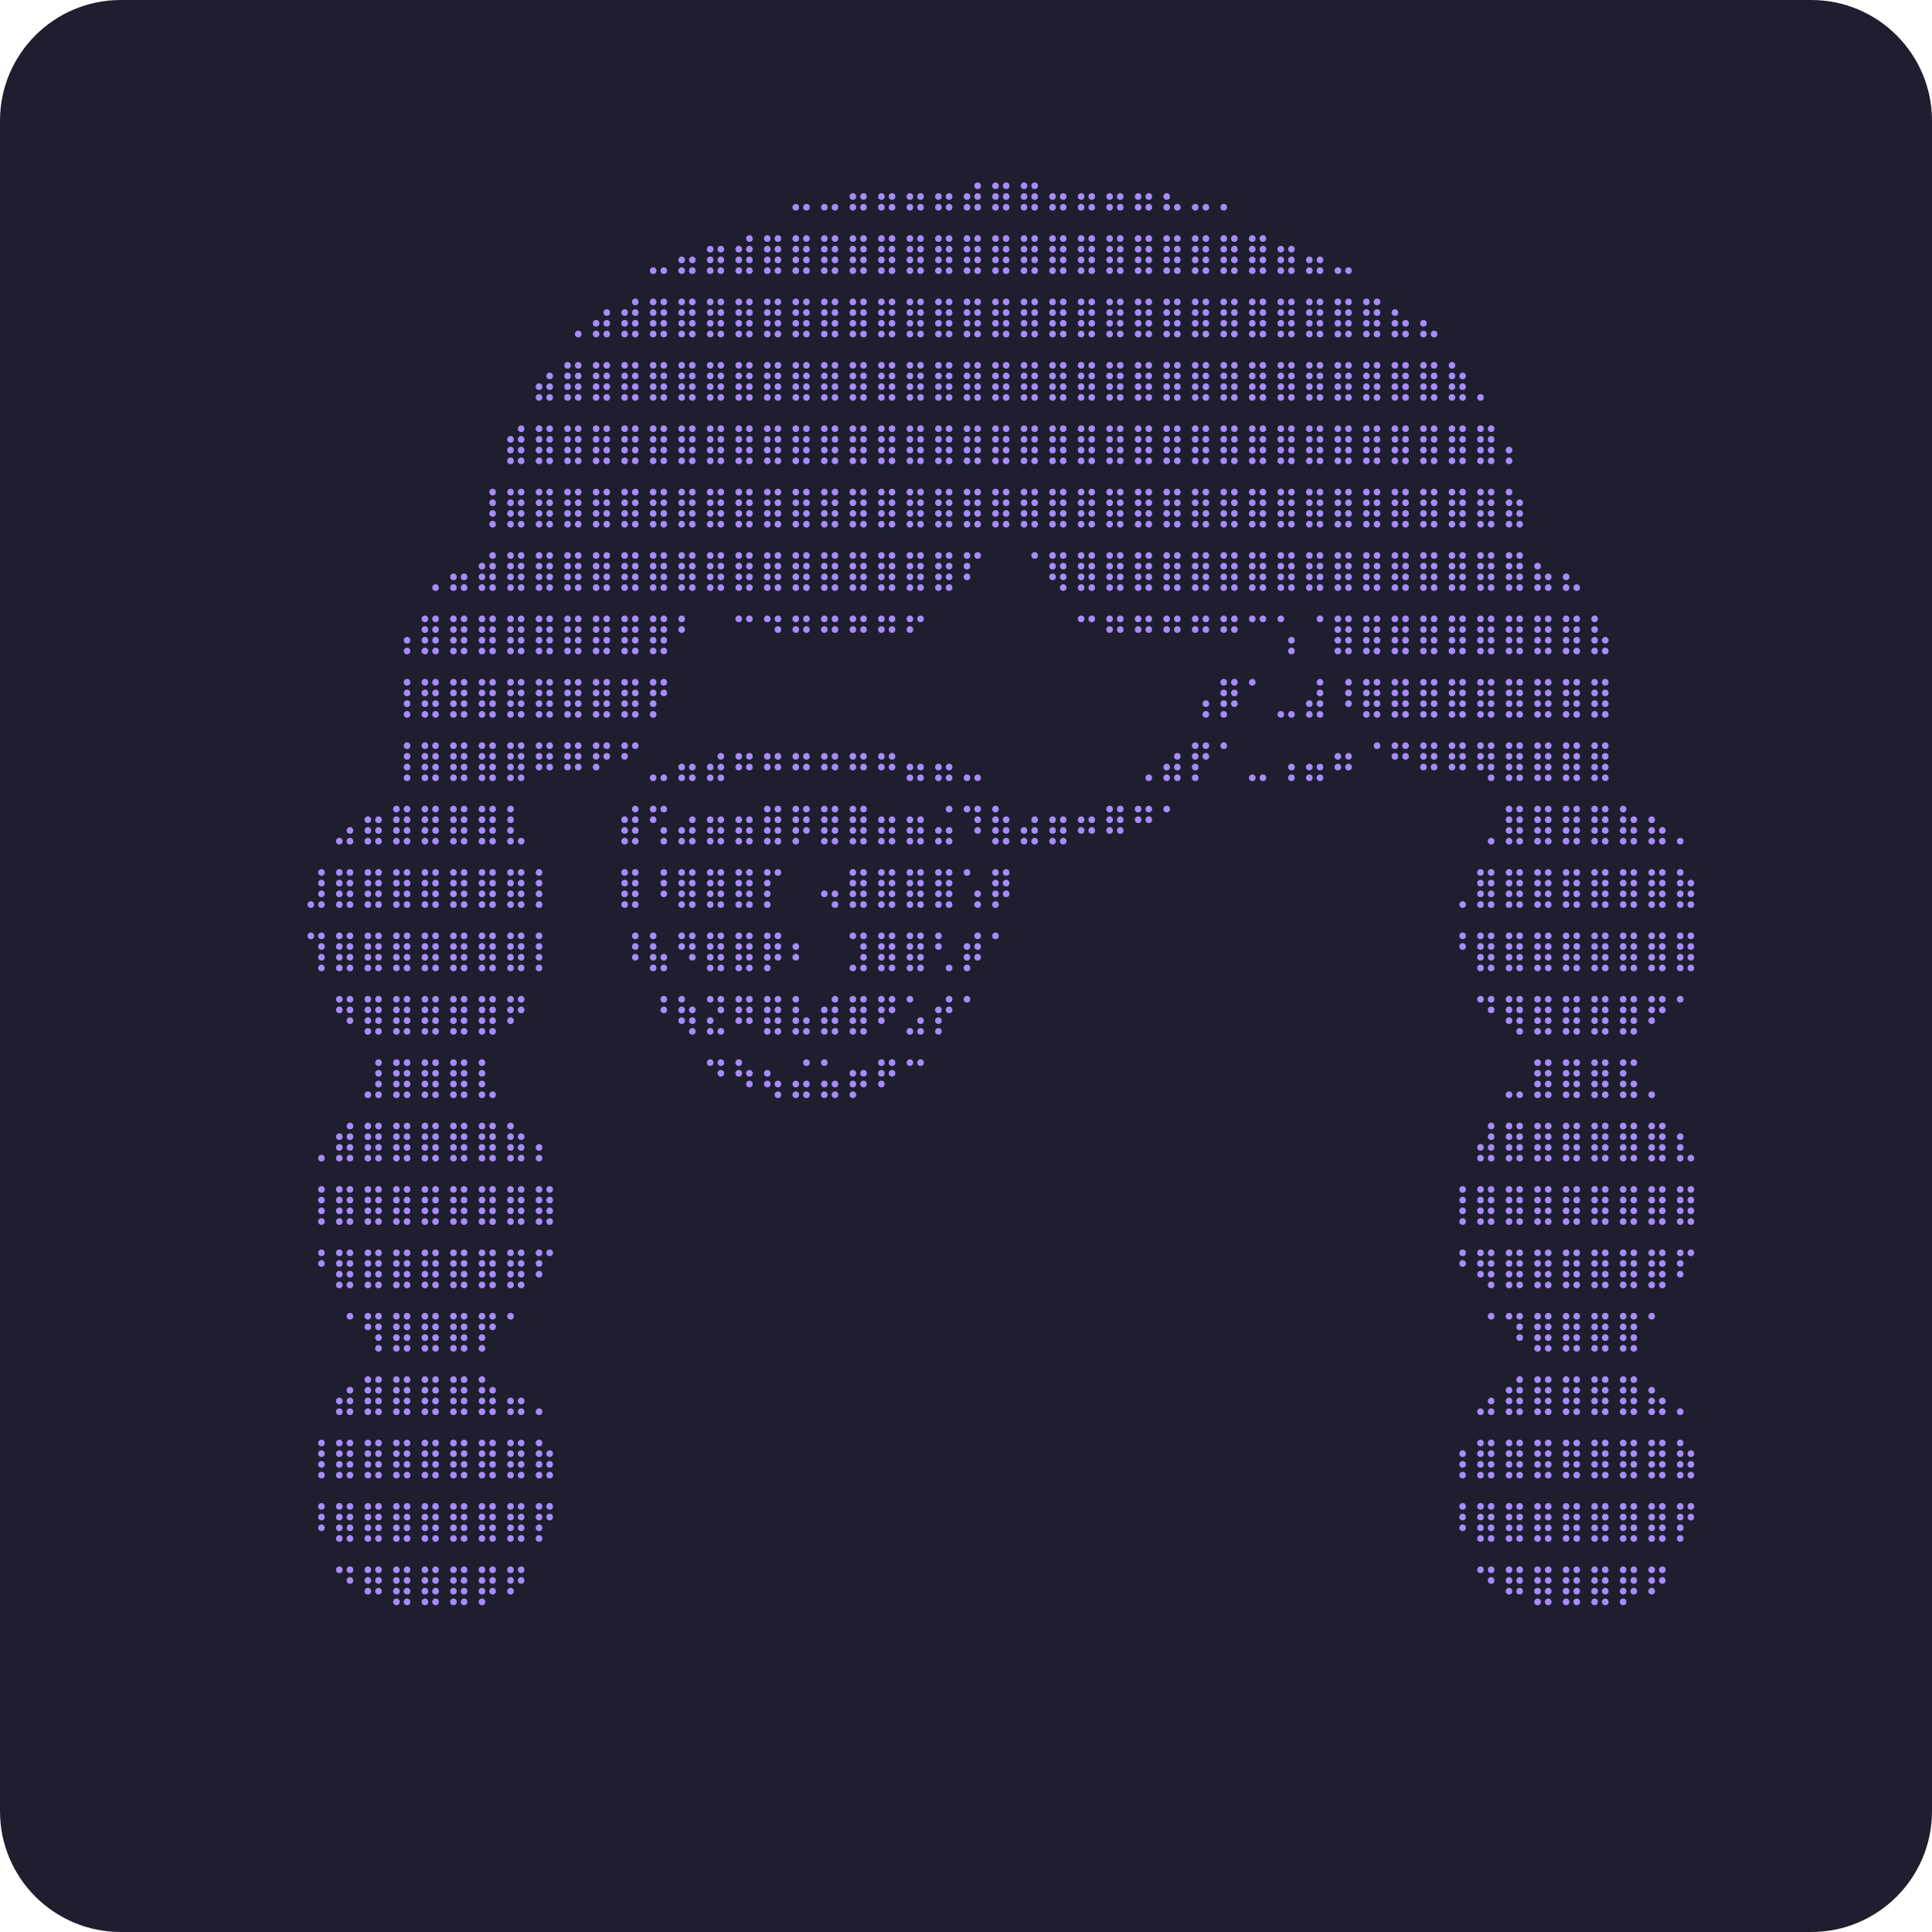
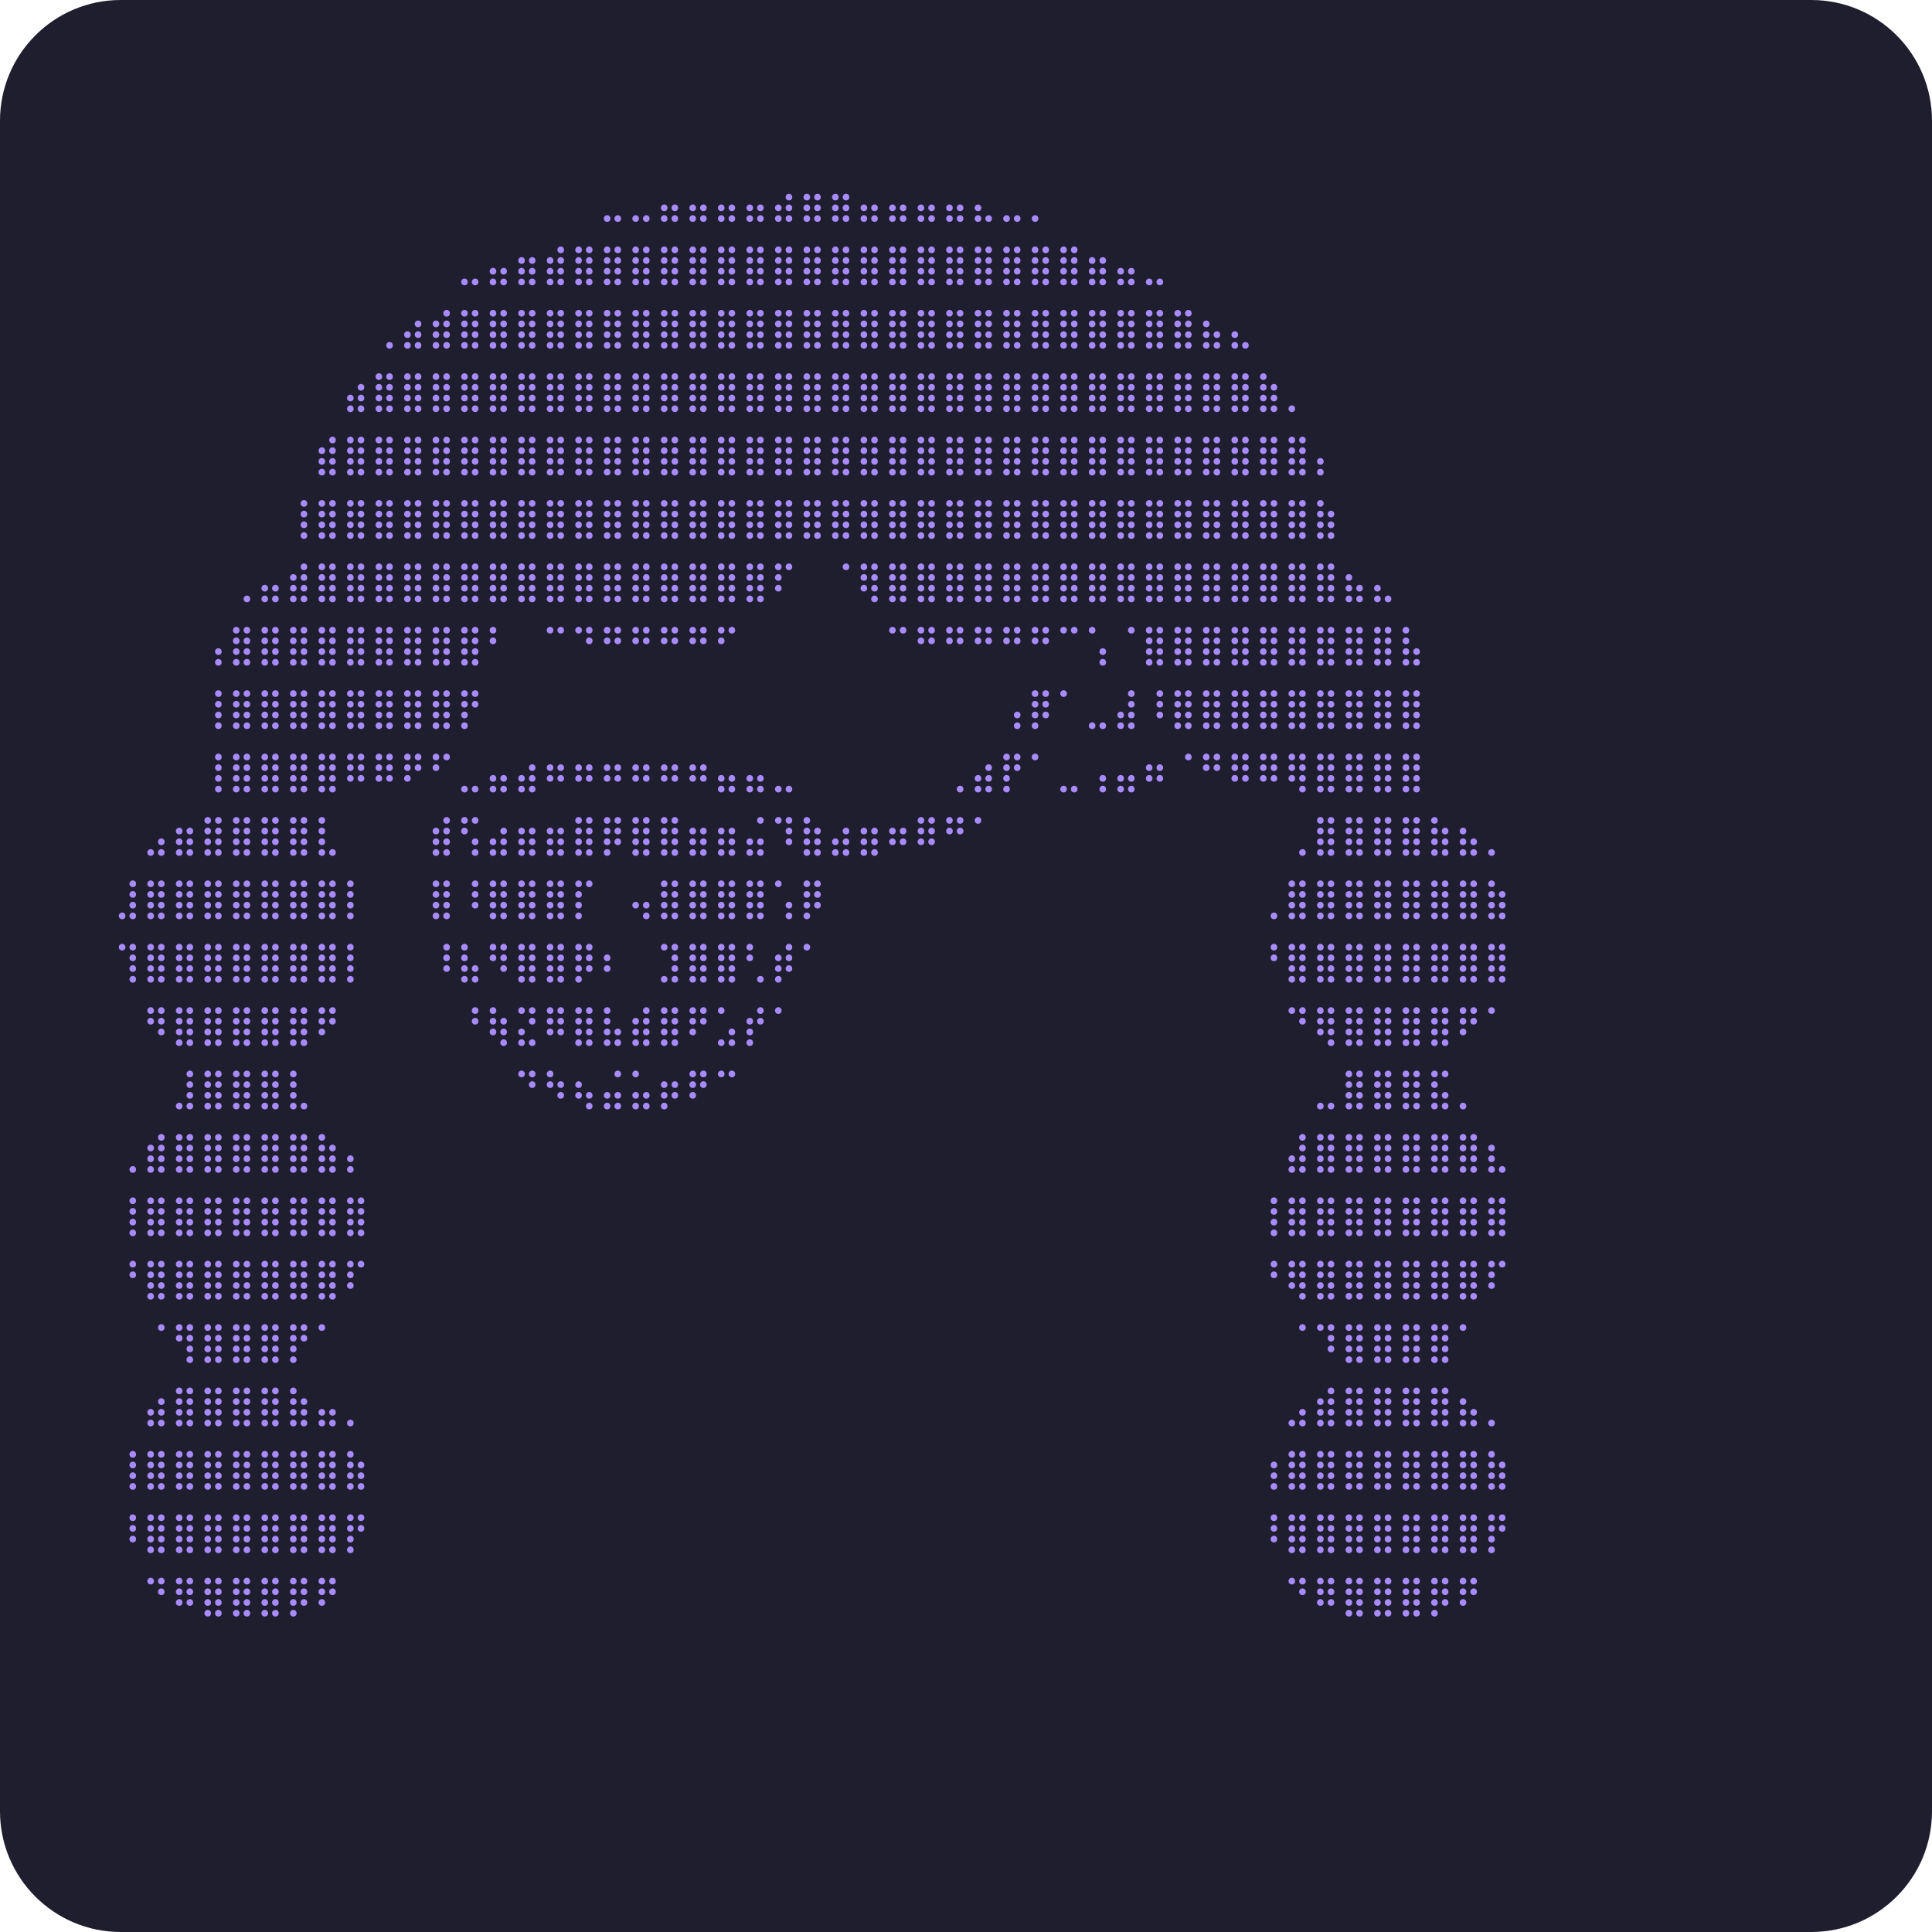
<svg xmlns="http://www.w3.org/2000/svg" viewBox="0 0 512 512">
  <defs>
    <style>
      .text { font-family: 'SF Mono', 'Fira Code', 'JetBrains Mono', Consolas, monospace; }
      .brand { fill: #a78bfa; }
    </style>
  </defs>
  <rect width="512" height="512" rx="32" ry="32" fill="#1e1e2e" />
-   <g transform="translate(80, 42) scale(1.4)">
+   <g transform="translate(30, 45) scale(1.4)">
    <text class="text brand" font-size="9" y="9" xml:space="preserve">⠀⠀⠀⠀⠀⠀⠀⠀⠀⠀⠀⠀⠀⠀⠀⠀⠀⣀⣀⣤⣤⣤⣤⣴⣶⣶⣤⣤⣤⣤⣄⣀⡀</text>
    <text class="text brand" font-size="9" y="21" xml:space="preserve">⠀⠀⠀⠀⠀⠀⠀⠀⠀⠀⠀⠀⣀⣤⣶⣾⣿⣿⣿⣿⣿⣿⣿⣿⣿⣿⣿⣿⣿⣿⣿⣿⣿⣿⣶⣤⣀</text>
    <text class="text brand" font-size="9" y="33" xml:space="preserve">⠀⠀⠀⠀⠀⠀⠀⠀⠀⢀⣴⣾⣿⣿⣿⣿⣿⣿⣿⣿⣿⣿⣿⣿⣿⣿⣿⣿⣿⣿⣿⣿⣿⣿⣿⣿⣿⣿⣦⣄</text>
    <text class="text brand" font-size="9" y="45" xml:space="preserve">⠀⠀⠀⠀⠀⠀⠀⠀⣴⣿⣿⣿⣿⣿⣿⣿⣿⣿⣿⣿⣿⣿⣿⣿⣿⣿⣿⣿⣿⣿⣿⣿⣿⣿⣿⣿⣿⣿⣿⣿⣷⡀</text>
    <text class="text brand" font-size="9" y="57" xml:space="preserve">⠀⠀⠀⠀⠀⠀⠀⣾⣿⣿⣿⣿⣿⣿⣿⣿⣿⣿⣿⣿⣿⣿⣿⣿⣿⣿⣿⣿⣿⣿⣿⣿⣿⣿⣿⣿⣿⣿⣿⣿⣿⣿⡄</text>
    <text class="text brand" font-size="9" y="69" xml:space="preserve">⠀⠀⠀⠀⠀⠀⢸⣿⣿⣿⣿⣿⣿⣿⣿⣿⣿⣿⣿⣿⣿⣿⣿⣿⣿⣿⣿⣿⣿⣿⣿⣿⣿⣿⣿⣿⣿⣿⣿⣿⣿⣿⣷</text>
    <text class="text brand" font-size="9" y="81" xml:space="preserve">⠀⠀⠀⠀⢀⣤⣾⣿⣿⣿⣿⣿⣿⣿⣿⣿⣿⣿⣿⣿⣿⣿⣿⠏⠀⠈⢿⣿⣿⣿⣿⣿⣿⣿⣿⣿⣿⣿⣿⣿⣿⣿⣿⣦⣄</text>
    <text class="text brand" font-size="9" y="93" xml:space="preserve">⠀⠀⠀⢠⣿⣿⣿⣿⣿⣿⣿⣿⣿⠃⠀⠉⠙⠛⠛⠛⠛⠋⠀⠀⠀⠀⠀⠉⠛⠛⠛⠛⠛⠉⢡⠈⣿⣿⣿⣿⣿⣿⣿⣿⣿⣧</text>
    <text class="text brand" font-size="9" y="105" xml:space="preserve">⠀⠀⠀⢸⣿⣿⣿⣿⣿⣿⣿⣿⡟⠀⠀⠀⠀⠀⠀⠀⠀⠀⠀⠀⠀⠀⠀⠀⠀⠀⠀⢠⡿⠁⣀⣼⠸⣿⣿⣿⣿⣿⣿⣿⣿⣿</text>
    <text class="text brand" font-size="9" y="117" xml:space="preserve">⠀⠀⠀⢸⣿⣿⣿⣿⠿⠿⠟⠋⣀⣤⣴⠶⠶⠶⠶⠶⠶⣤⣤⣀⠀⠀⠀⠀⠀⢀⣴⡟⠁⣀⢠⣤⠶⠈⠛⠿⠿⢿⣿⣿⣿⣿</text>
    <text class="text brand" font-size="9" y="129" xml:space="preserve">⠀⣠⣶⣿⣿⣿⣿⣇⠀⠀⠀⣾⢫⣴⣶⣶⣿⡿⣿⣿⣶⣶⣬⠹⣷⣴⣶⠶⠿⠛⠁⠀⠀⠀⠀⠀⠀⠀⠀⠀⠀⢀⣿⣿⣿⣿⣷⣦⡀</text>
    <text class="text brand" font-size="9" y="141" xml:space="preserve">⣸⣿⣿⣿⣿⣿⣿⣿⡇⠀⠀⣿⠸⣿⣿⣿⡏⠀⢤⣿⣿⣿⣿⢡⡿⠀⠀⠀⠀⠀⠀⠀⠀⠀⠀⠀⠀⠀⠀⠀⢀⣿⣿⣿⣿⣿⣿⣿⣷</text>
    <text class="text brand" font-size="9" y="153" xml:space="preserve">⢹⣿⣿⣿⣿⣿⣿⣿⡇⠀⠀⠸⣧⠻⣿⣿⡿⠆⠀⣹⣿⣿⢃⡾⠁⠀⠀⠀⠀⠀⠀⠀⠀⠀⠀⠀⠀⠀⠀⠀⠘⣿⣿⣿⣿⣿⣿⣿⣿</text>
    <text class="text brand" font-size="9" y="165" xml:space="preserve">⠀⠻⣿⣿⣿⣿⣿⠟⠀⠀⠀⠀⠘⢷⣝⠿⣿⣧⣾⣿⠟⣡⡞⠁⠀⠀⠀⠀⠀⠀⠀⠀⠀⠀⠀⠀⠀⠀⠀⠀⠀⠙⢿⣿⣿⣿⣿⠟⠁</text>
    <text class="text brand" font-size="9" y="177" xml:space="preserve">⠀⠀⣸⣿⣿⣿⣇⠀⠀⠀⠀⠀⠀⠀⠙⠳⢦⣬⣥⡶⠟⠉⠀⠀⠀⠀⠀⠀⠀⠀⠀⠀⠀⠀⠀⠀⠀⠀⠀⠀⠀⠀⣀⣿⣿⣿⣯⡀</text>
    <text class="text brand" font-size="9" y="189" xml:space="preserve">⢀⣾⣿⣿⣿⣿⣿⣷⡄⠀⠀⠀⠀⠀⠀⠀⠀⠀⠀⠀⠀⠀⠀⠀⠀⠀⠀⠀⠀⠀⠀⠀⠀⠀⠀⠀⠀⠀⠀⠀⠀⣼⣿⣿⣿⣿⣿⣿⣆</text>
    <text class="text brand" font-size="9" y="201" xml:space="preserve">⢸⣿⣿⣿⣿⣿⣿⣿⣿⠀⠀⠀⠀⠀⠀⠀⠀⠀⠀⠀⠀⠀⠀⠀⠀⠀⠀⠀⠀⠀⠀⠀⠀⠀⠀⠀⠀⠀⠀⠀⢸⣿⣿⣿⣿⣿⣿⣿⣿</text>
    <text class="text brand" font-size="9" y="213" xml:space="preserve">⠘⣿⣿⣿⣿⣿⣿⣿⠏⠀⠀⠀⠀⠀⠀⠀⠀⠀⠀⠀⠀⠀⠀⠀⠀⠀⠀⠀⠀⠀⠀⠀⠀⠀⠀⠀⠀⠀⠀⠀⠘⢿⣿⣿⣿⣿⣿⣿⠏</text>
    <text class="text brand" font-size="9" y="225" xml:space="preserve">⠀⠈⢻⣿⣿⣿⡟⠁⠀⠀⠀⠀⠀⠀⠀⠀⠀⠀⠀⠀⠀⠀⠀⠀⠀⠀⠀⠀⠀⠀⠀⠀⠀⠀⠀⠀⠀⠀⠀⠀⠀⠈⠹⣿⣿⣿⣿⠁</text>
    <text class="text brand" font-size="9" y="237" xml:space="preserve">⠀⣴⣿⣿⣿⣿⣷⣤⡀⠀⠀⠀⠀⠀⠀⠀⠀⠀⠀⠀⠀⠀⠀⠀⠀⠀⠀⠀⠀⠀⠀⠀⠀⠀⠀⠀⠀⠀⠀⠀⠀⣠⣾⣿⣿⣿⣿⣦⡀</text>
    <text class="text brand" font-size="9" y="249" xml:space="preserve">⢸⣿⣿⣿⣿⣿⣿⣿⣷⠀⠀⠀⠀⠀⠀⠀⠀⠀⠀⠀⠀⠀⠀⠀⠀⠀⠀⠀⠀⠀⠀⠀⠀⠀⠀⠀⠀⠀⠀⠀⢰⣿⣿⣿⣿⣿⣿⣿⣷</text>
    <text class="text brand" font-size="9" y="261" xml:space="preserve">⠸⣿⣿⣿⣿⣿⣿⣿⡟⠀⠀⠀⠀⠀⠀⠀⠀⠀⠀⠀⠀⠀⠀⠀⠀⠀⠀⠀⠀⠀⠀⠀⠀⠀⠀⠀⠀⠀⠀⠀⠸⣿⣿⣿⣿⣿⣿⣿⡟</text>
    <text class="text brand" font-size="9" y="273" xml:space="preserve">⠀⠙⠿⣿⣿⣿⡿⠟⠀⠀⠀⠀⠀⠀⠀⠀⠀⠀⠀⠀⠀⠀⠀⠀⠀⠀⠀⠀⠀⠀⠀⠀⠀⠀⠀⠀⠀⠀⠀⠀⠀⠙⠿⣿⣿⣿⡿⠟</text>
  </g>
</svg>
